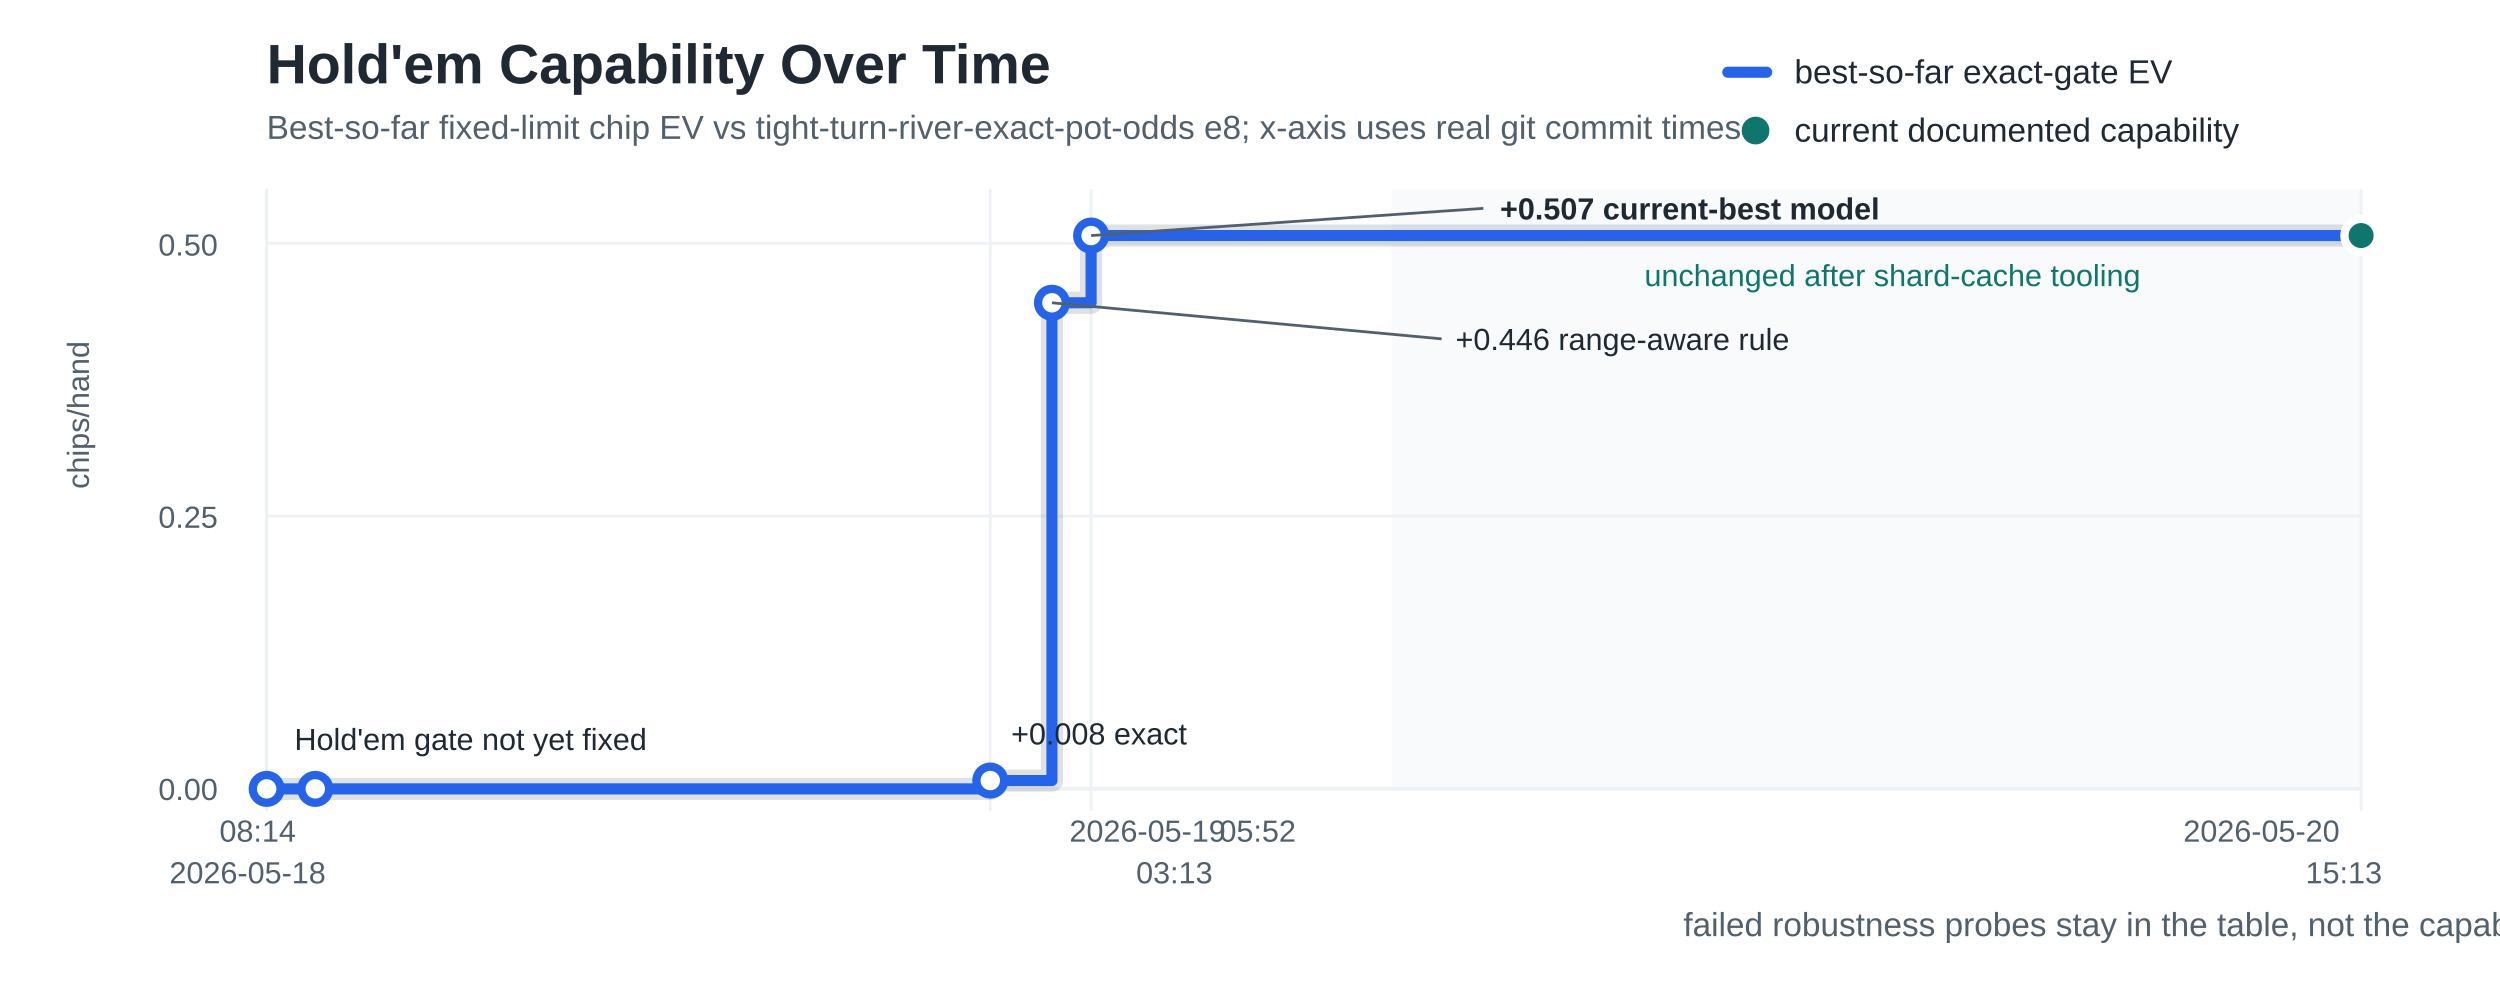
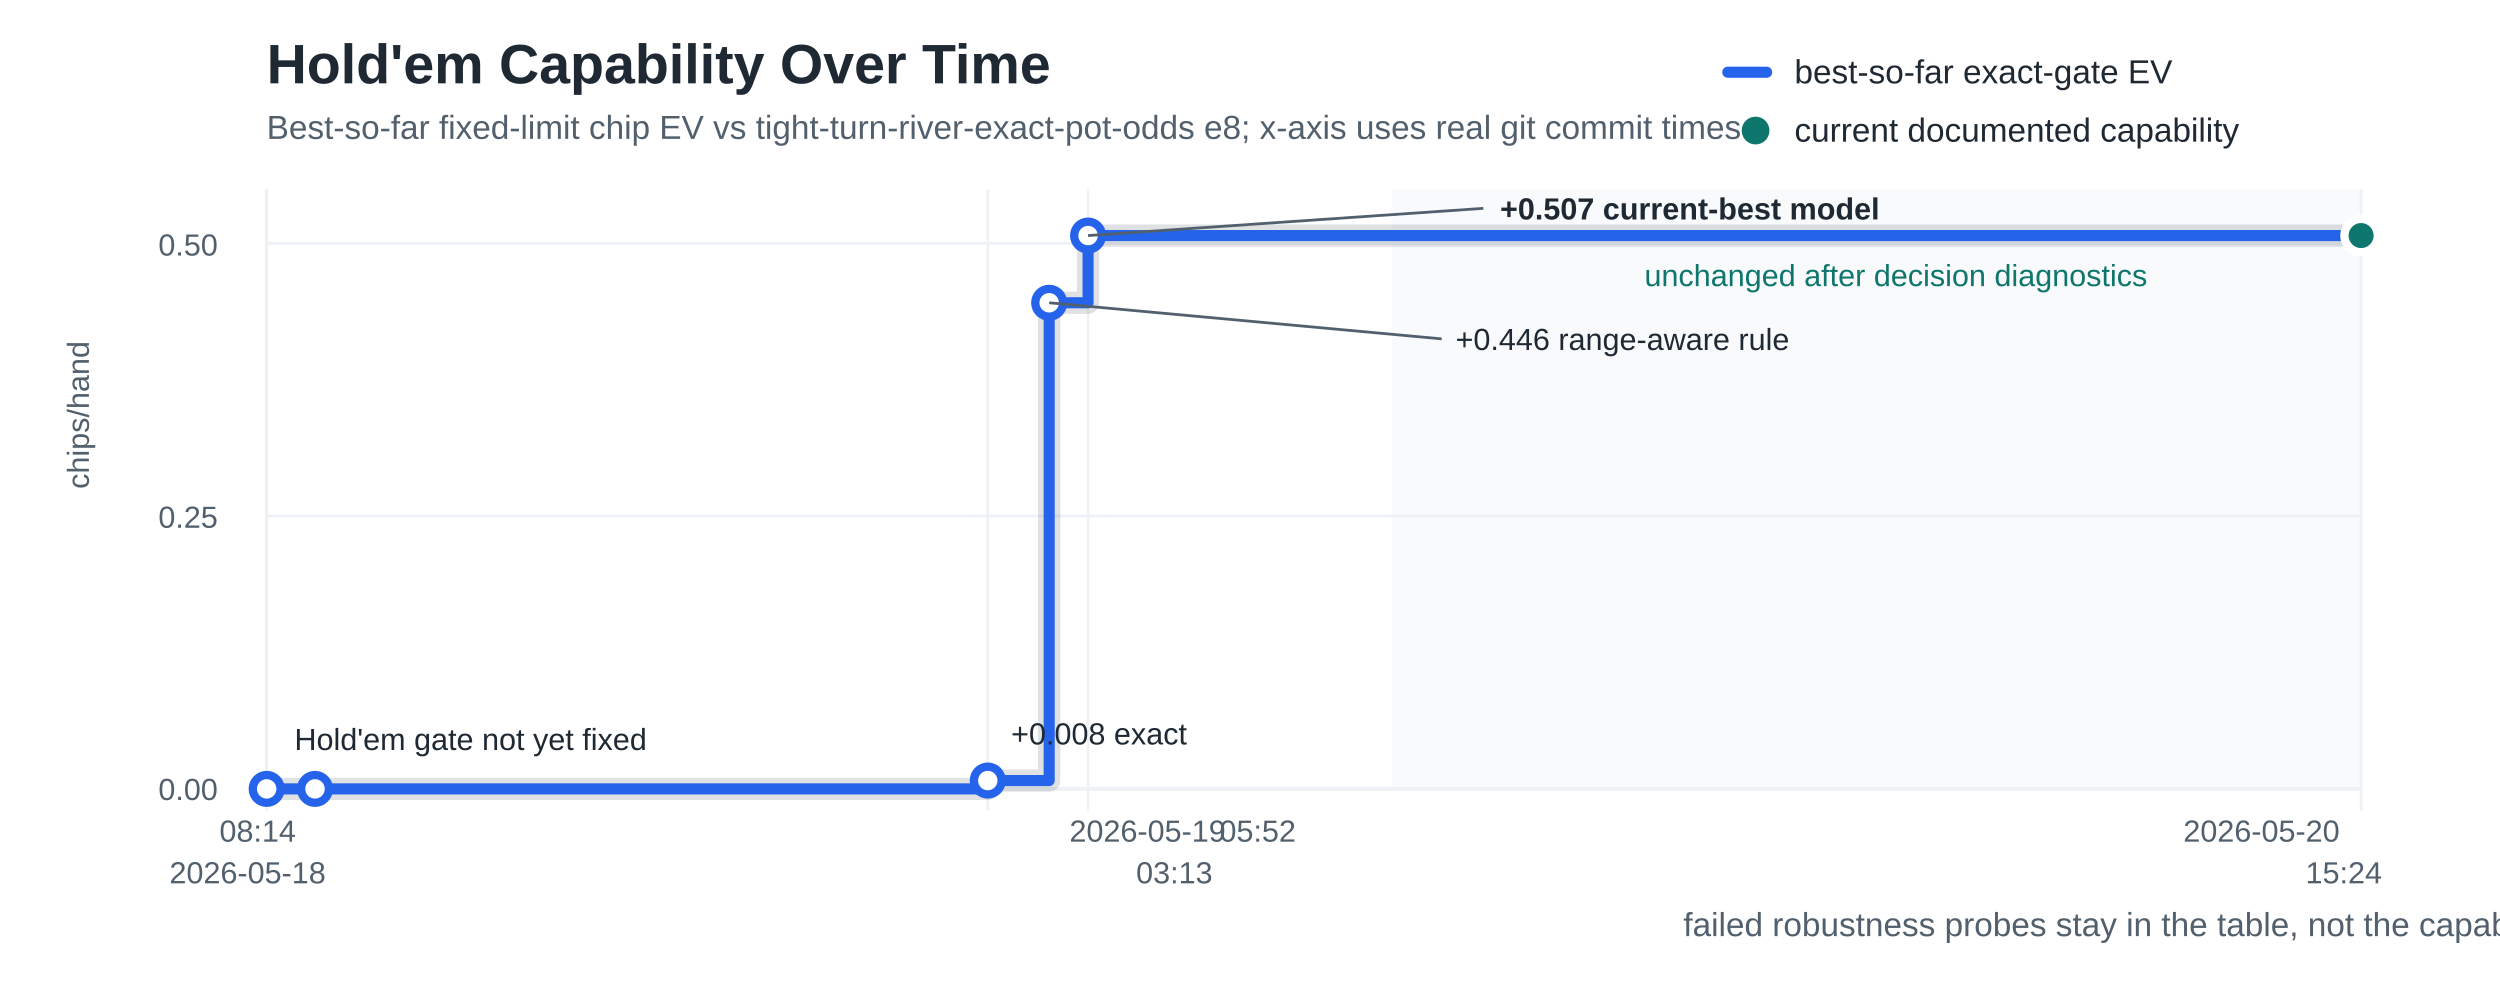
<svg xmlns="http://www.w3.org/2000/svg" width="900" height="360" viewBox="0 0 900 360" role="img" aria-labelledby="title desc">
  <rect width="900" height="360" fill="#ffffff" />
  <rect x="501" y="68" width="349" height="216" fill="#f8fafc" />
  <text x="96" y="30" font-family="Arial, Helvetica, sans-serif" font-size="20" font-weight="700" fill="#1f2933">Hold'em Capability Over Time</text>
  <text x="96" y="50" font-family="Arial, Helvetica, sans-serif" font-size="12" fill="#52606d">Best-so-far fixed-limit chip EV vs tight-turn-river-exact-pot-odds e8; x-axis uses real git commit times</text>
  <g stroke="#d9e2ec" stroke-width="1">
    <line x1="96" y1="284" x2="850" y2="284" />
    <line x1="96" y1="68" x2="96" y2="284" />
  </g>
  <g font-family="Arial, Helvetica, sans-serif" font-size="11" fill="#52606d">
    <line x1="96" y1="284.0" x2="850" y2="284.0" stroke="#eef2f6" stroke-width="1" />
    <text x="57" y="288">0.00</text>
    <line x1="96" y1="185.8" x2="850" y2="185.8" stroke="#eef2f6" stroke-width="1" />
    <text x="57" y="190">0.25</text>
    <line x1="96" y1="87.6" x2="850" y2="87.6" stroke="#eef2f6" stroke-width="1" />
    <text x="57" y="92">0.50</text>
    <text x="32" y="176" transform="rotate(-90 32 176)">chips/hand</text>
  </g>
  <g stroke="#eef2f6" stroke-width="1">
    <line x1="96.0" y1="68" x2="96.0" y2="292" />
-     <line x1="356.5" y1="68" x2="356.5" y2="292" />
-     <line x1="392.8" y1="68" x2="392.8" y2="292" />
+     <line x1="355.6" y1="68" x2="355.6" y2="292" />
+     <line x1="391.7" y1="68" x2="391.7" y2="292" />
    <line x1="850.0" y1="68" x2="850.0" y2="292" />
  </g>
-   <path d="M 96.0 284.0 L 113.5 284.0 L 113.5 284.0 L 356.5 284.0 L 356.5 281.0 L 378.7 281.0 L 378.7 109.0 L 392.8 109.0 L 392.8 84.8 L 850.0 84.8 L 850.0 84.8" fill="none" stroke="#1f2933" stroke-opacity="0.14" stroke-width="8" stroke-linecap="round" stroke-linejoin="round" />
-   <path d="M 96.0 284.0 L 113.5 284.0 L 113.5 284.0 L 356.5 284.0 L 356.5 281.0 L 378.7 281.0 L 378.7 109.0 L 392.8 109.0 L 392.8 84.8 L 850.0 84.8 L 850.0 84.8" fill="none" stroke="#2563eb" stroke-width="4" stroke-linecap="round" stroke-linejoin="round" />
+   <path d="M 96.0 284.0 L 113.4 284.0 L 113.4 284.0 L 355.6 284.0 L 355.6 281.0 L 377.7 281.0 L 377.7 109.0 L 391.7 109.0 L 391.7 84.8 L 850.0 84.8 L 850.0 84.8" fill="none" stroke="#1f2933" stroke-opacity="0.14" stroke-width="8" stroke-linecap="round" stroke-linejoin="round" />
+   <path d="M 96.0 284.0 L 113.4 284.0 L 113.4 284.0 L 355.6 284.0 L 355.6 281.0 L 377.7 281.0 L 377.7 109.0 L 391.7 109.0 L 391.7 84.8 L 850.0 84.8 L 850.0 84.8" fill="none" stroke="#2563eb" stroke-width="4" stroke-linecap="round" stroke-linejoin="round" />
  <g fill="#ffffff" stroke="#2563eb" stroke-width="3">
    <circle cx="96.0" cy="284.0" r="5" />
-     <circle cx="113.5" cy="284.0" r="5" />
-     <circle cx="356.5" cy="281.0" r="5" />
-     <circle cx="378.7" cy="109.0" r="5" />
-     <circle cx="392.8" cy="84.8" r="5" />
+     <circle cx="113.4" cy="284.0" r="5" />
+     <circle cx="355.6" cy="281.0" r="5" />
+     <circle cx="377.7" cy="109.0" r="5" />
+     <circle cx="391.7" cy="84.8" r="5" />
  </g>
  <circle cx="850.0" cy="84.8" r="6" fill="#0f766e" stroke="#ffffff" stroke-width="3" />
  <g font-family="Arial, Helvetica, sans-serif" font-size="11" fill="#1f2933">
    <text x="106" y="270">Hold'em gate not yet fixed</text>
    <text x="364" y="268">+0.008 exact</text>
-     <line x1="378.7" y1="109.0" x2="519" y2="122" stroke="#52606d" stroke-width="1" />
+     <line x1="377.7" y1="109.0" x2="519" y2="122" stroke="#52606d" stroke-width="1" />
    <text x="524" y="126">+0.446 range-aware rule</text>
-     <line x1="392.8" y1="84.8" x2="534" y2="75" stroke="#52606d" stroke-width="1" />
+     <line x1="391.7" y1="84.8" x2="534" y2="75" stroke="#52606d" stroke-width="1" />
    <text x="540" y="79" font-weight="700">+0.507 current-best model</text>
-     <text x="592" y="103" fill="#0f766e">unchanged after shard-cache tooling</text>
+     <text x="592" y="103" fill="#0f766e">unchanged after decision diagnostics</text>
  </g>
  <g font-family="Arial, Helvetica, sans-serif" font-size="11" fill="#52606d">
    <text x="61" y="318">2026-05-18</text>
    <text x="79" y="303">08:14</text>
    <text x="385" y="303">2026-05-19</text>
    <text x="409" y="318">03:13</text>
    <text x="439" y="303">05:52</text>
    <text x="786" y="303">2026-05-20</text>
-     <text x="830" y="318">15:13</text>
+     <text x="830" y="318">15:24</text>
  </g>
  <g font-family="Arial, Helvetica, sans-serif" font-size="12" fill="#1f2933">
    <rect x="620" y="24" width="18" height="4" fill="#2563eb" rx="2" />
    <text x="646" y="30">best-so-far exact-gate EV</text>
    <circle cx="632" cy="47" r="5" fill="#0f766e" />
    <text x="646" y="51">current documented capability</text>
    <text x="606" y="337" fill="#52606d">failed robustness probes stay in the table, not the capability line</text>
  </g>
</svg>
